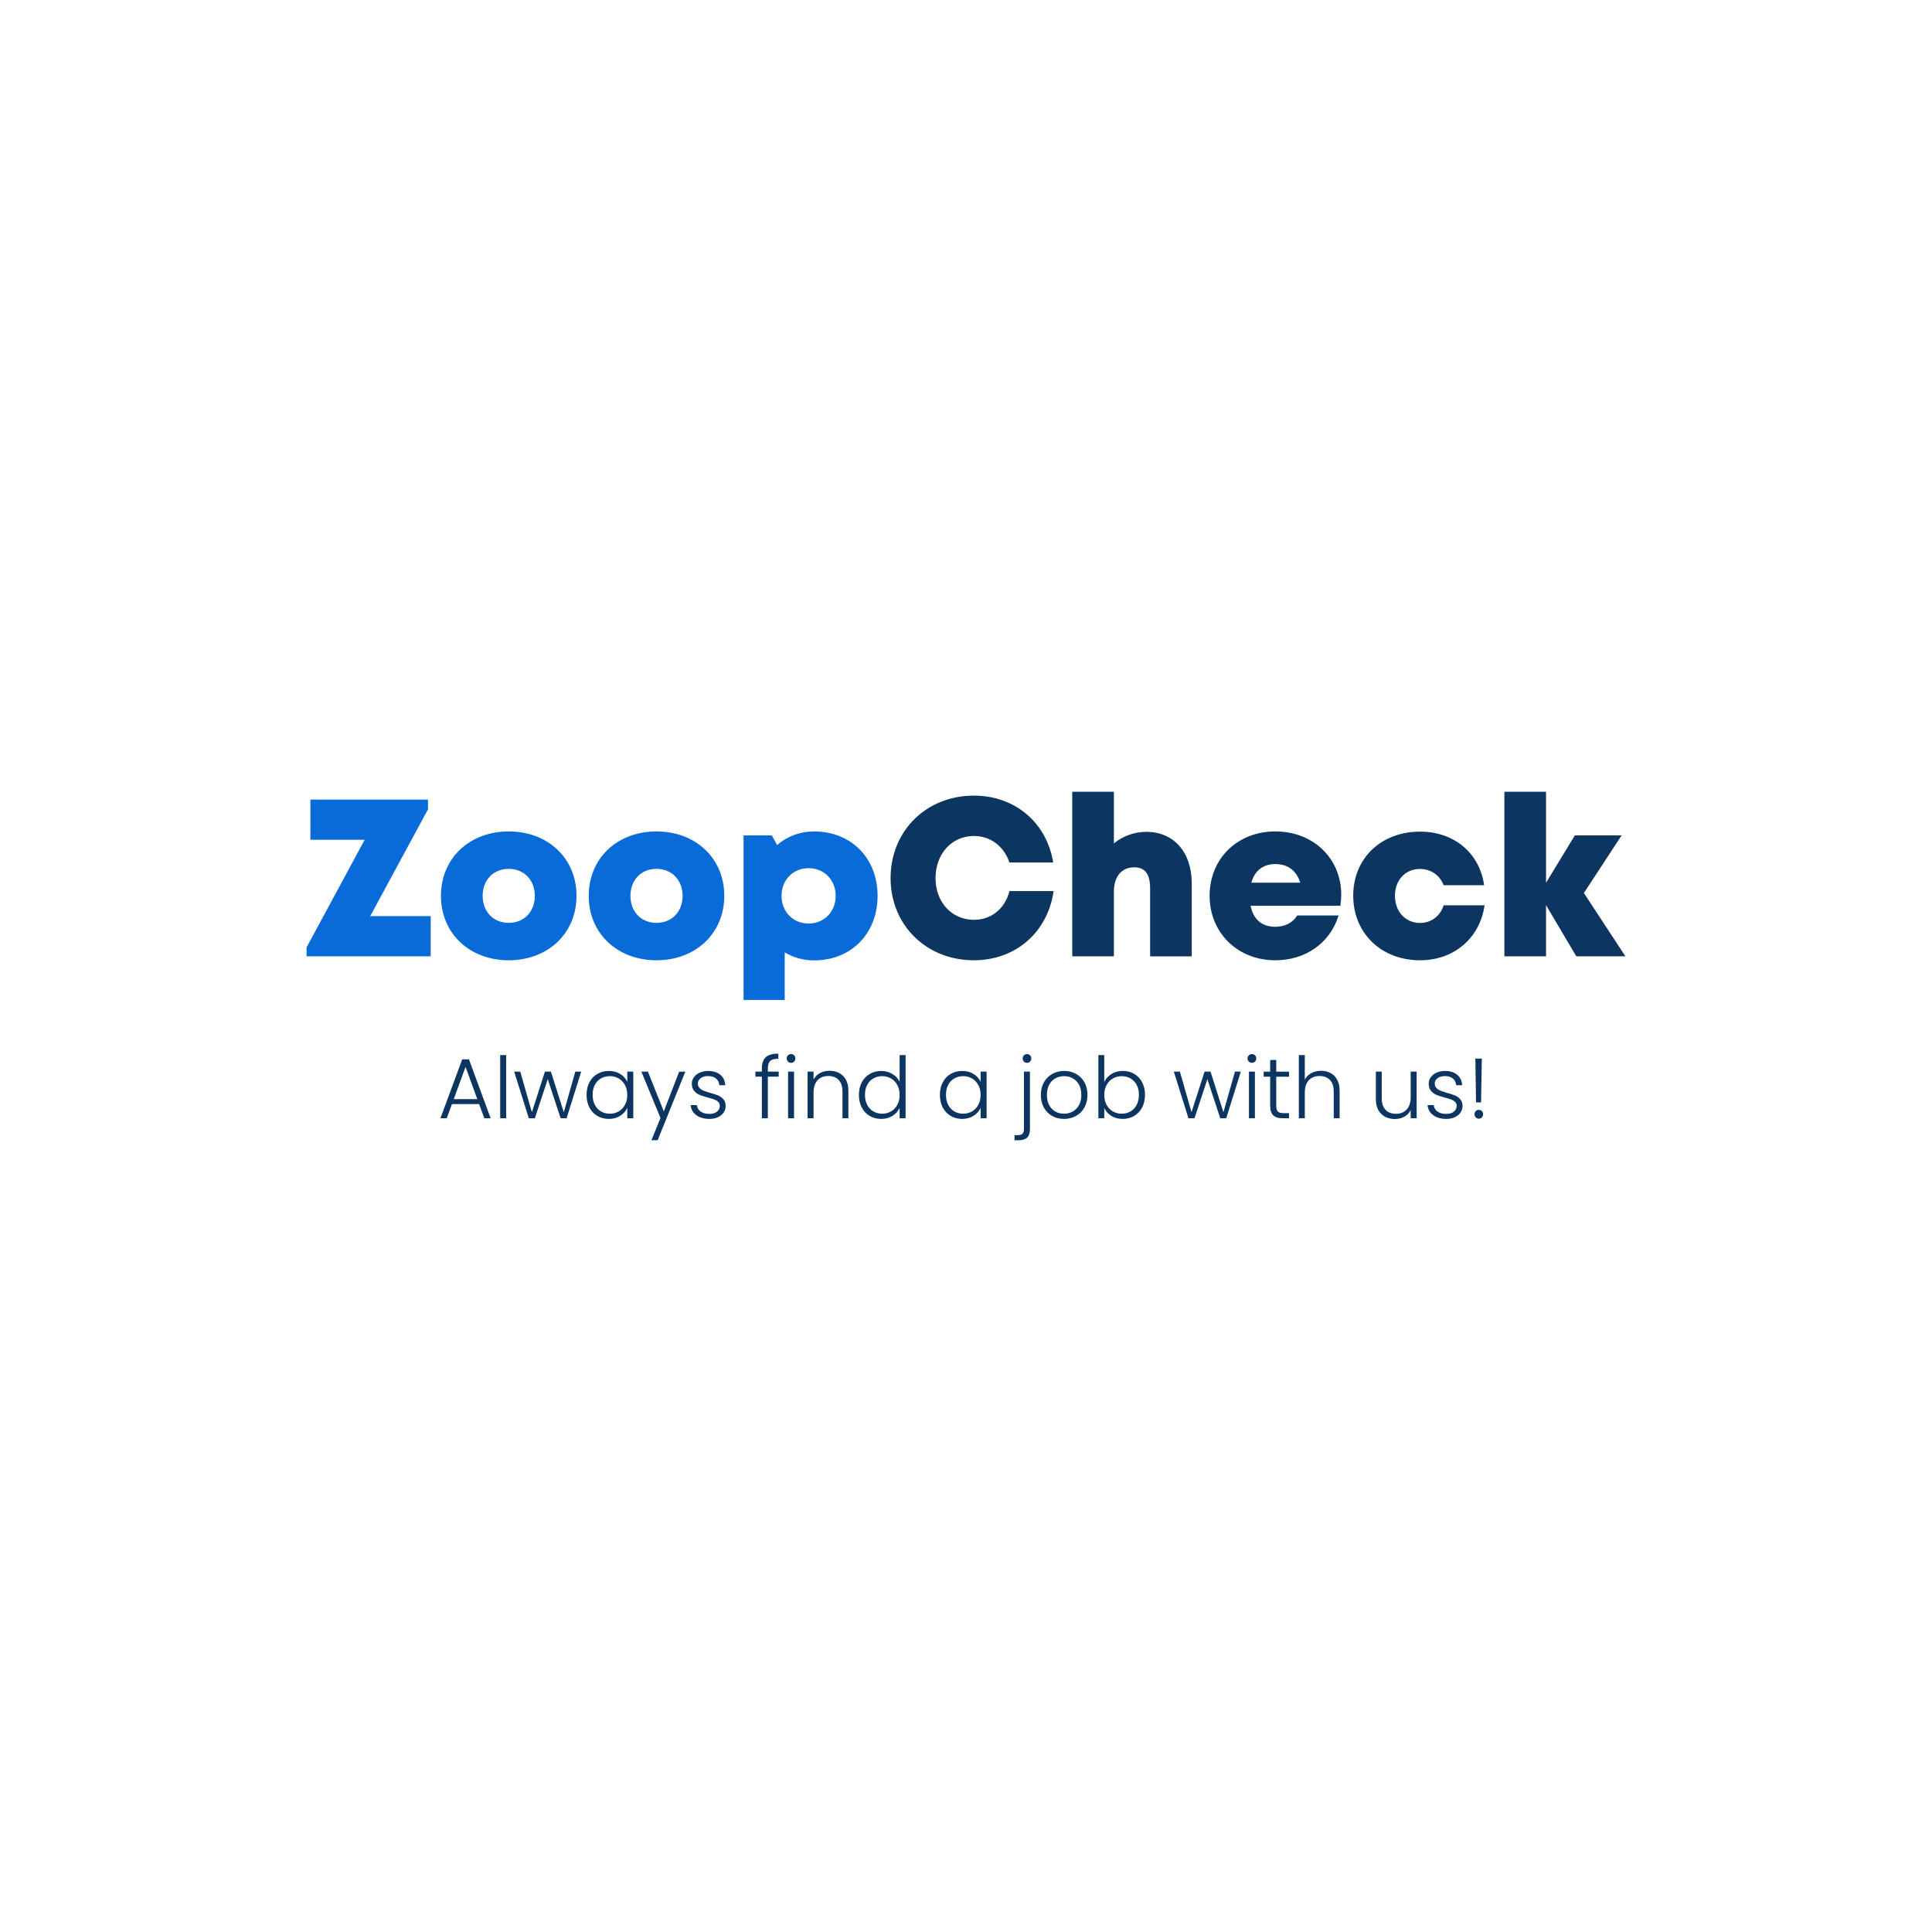
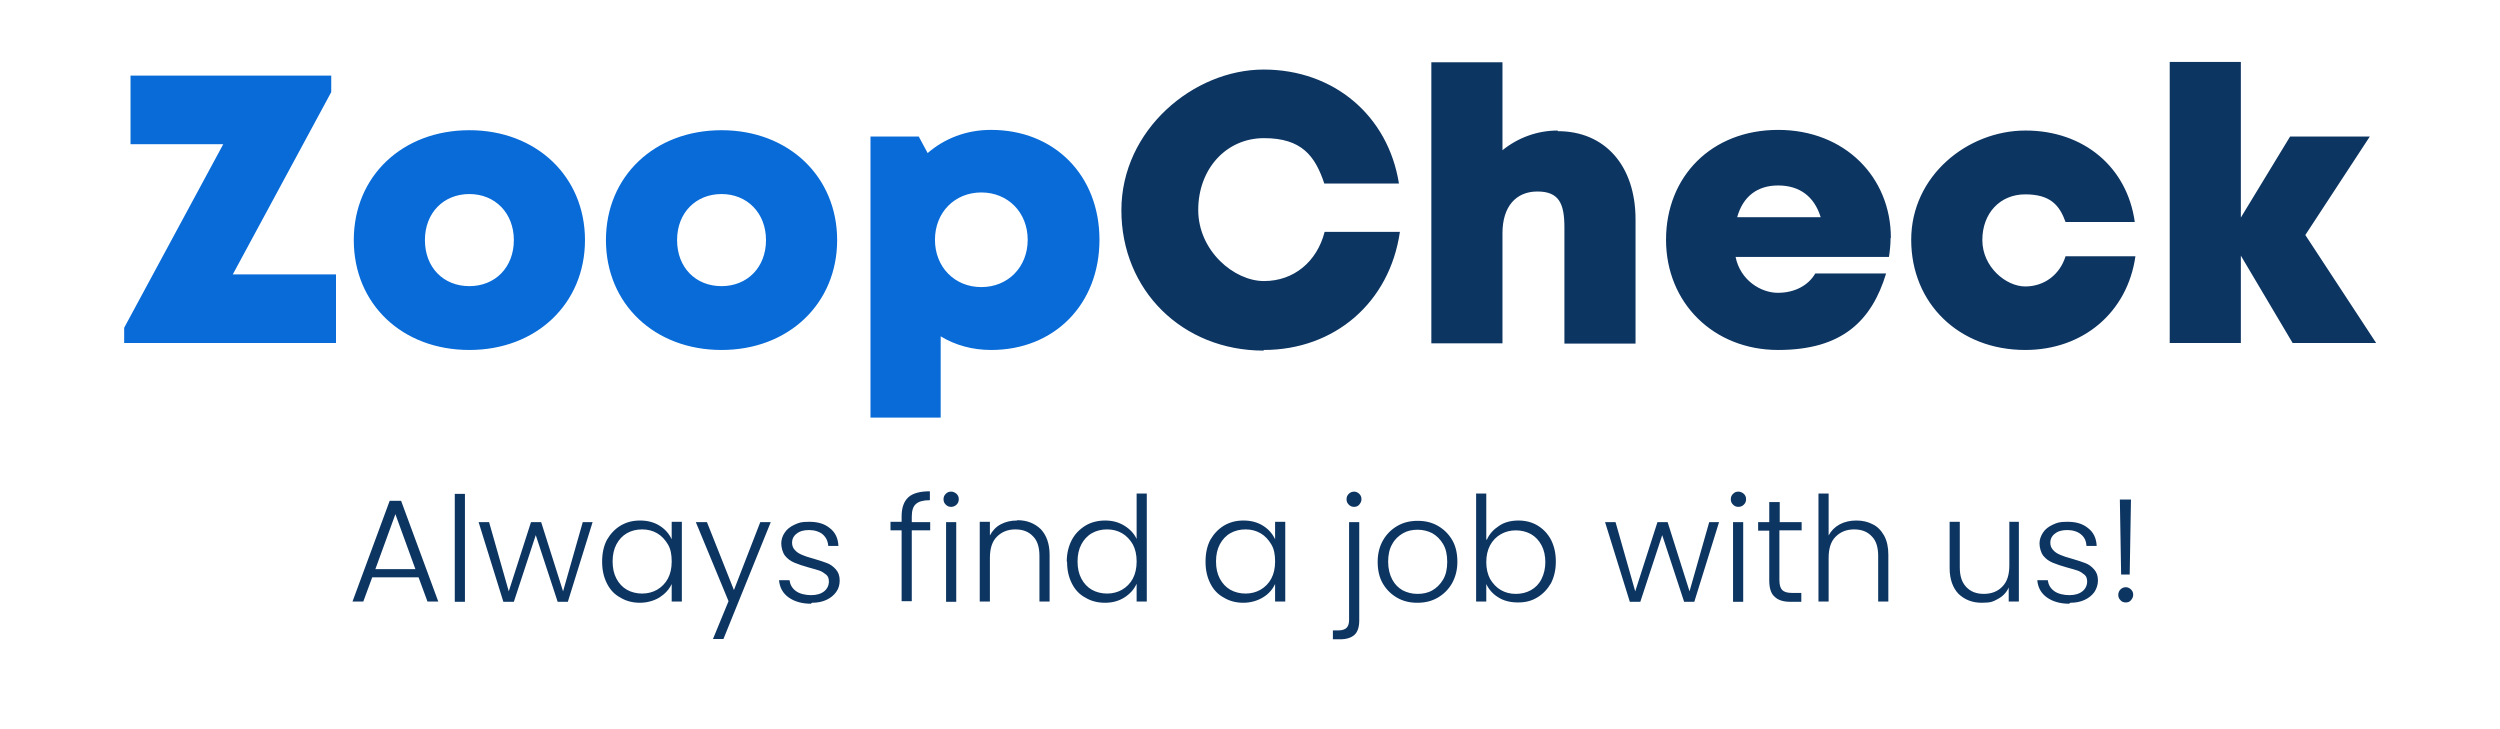
- <svg xmlns="http://www.w3.org/2000/svg" version="1.1" id="Layer_1" x="0px" y="0px" viewBox="0 0 1080 1080" style="enable-background:new 0 0 1080 1080;" xml:space="preserve">
-   <style type="text/css">
- 	.st0{fill:#FD4A46;}
- 	.st1{fill:#0D3562;}
- 	.st2{fill:#086BD8;}
- </style>
-   <polygon class="st2" points="206.96,512.11 239.25,452.42 239.25,446.97 173.52,446.97 173.52,469.45 203.85,469.45 171.39,529.56   171.39,534.58 240.76,534.58 240.76,512.11 " />
-   <path class="st2" d="M452.02,516.26c-8.72,0-15.13-6.59-15.13-15.47c0-8.88,6.41-15.47,15.13-15.47s15.13,6.59,15.13,15.47  C467.15,509.67,460.69,516.26,452.02,516.26z M455.14,464.78c-8.03,0-15.19,2.78-20.74,7.59l-2.92-5.37h-15.83v91.99h23.01v-26.61  c4.77,2.88,10.36,4.49,16.48,4.49c20.67,0,35.44-15.02,35.44-36.08S475.8,464.78,455.14,464.78z M366.99,515.89  c-8.49,0-14.58-6.16-14.58-15.1s6.09-15.1,14.58-15.1s14.58,6.21,14.58,15.1C381.57,509.73,375.48,515.89,366.99,515.89  L366.99,515.89z M366.99,536.8c21.96,0,37.89-15.13,37.89-36.01c0-20.95-15.93-36.01-37.89-36.01c-22.04,0-37.89,15.06-37.89,36.01  C329.1,521.67,344.96,536.8,366.99,536.8z M284.39,515.89c-8.49,0-14.58-6.16-14.58-15.1s6.09-15.1,14.58-15.1  s14.58,6.21,14.58,15.1C298.96,509.73,292.88,515.89,284.39,515.89L284.39,515.89z M284.39,536.8c21.96,0,37.89-15.13,37.89-36.01  c0-20.95-15.93-36.01-37.89-36.01c-22.04,0-37.89,15.06-37.89,36.01C246.49,521.67,262.35,536.8,284.39,536.8z" />
-   <path class="st1" d="M908.61,534.58l-23.2-35.37L906.48,467h-26.14l-16.1,26.48v-50.89h-23.28v91.99h23.28V506l16.93,28.58H908.61z   M793.78,536.8c19.03,0,33.47-12.37,36.11-30.72h-22.88c-1.92,6.03-6.99,9.86-13.23,9.86c-8.11,0-14-6.36-14-15.17  c0-8.81,5.82-15.02,14-15.02c6.07,0,11.22,3.58,13.18,9.09h22.68c-2.54-17.98-16.79-29.95-35.79-29.95  c-21.82,0-37.39,14.9-37.39,35.81C756.46,521.61,772.11,536.8,793.78,536.8L793.78,536.8z M712.89,483.02  c7.03,0,11.89,3.65,13.94,10.4H699.5C701.38,486.71,706.1,483.02,712.89,483.02z M749.76,500.15c0-19.82-15.08-35.37-36.87-35.37  c-21.21,0-36.71,15.24-36.71,35.96c0,20.65,15.62,36.06,36.71,36.06c16.96,0,30.63-9.64,35.39-25.06h-23.17  c-2.24,3.96-6.78,6.34-12.22,6.34c-7.35,0-12.28-4.01-13.8-11.76h50.19C749.58,504.22,749.76,502.19,749.76,500.15L749.76,500.15z   M640.71,465c-6.74,0-13.07,2.44-18.04,6.45v-28.85h-23.28v91.99h23.28v-36.09c0-8.67,4.39-13.67,11.44-13.67  c6.07,0,8.81,3.97,8.81,11.77v38h23.28v-40.7C666.2,476.36,656.22,465,640.71,465z M544.42,536.8c23.34,0,41.23-15.64,44.56-38.68  h-24.69c-2.45,9.74-10.1,16.07-19.82,16.07c-12.41,0-21.5-9.83-21.5-23.34c0-13.57,9.1-23.54,21.5-23.54  c9.22,0,16.79,5.83,19.8,14.82h24.46c-3.56-22.22-21.35-37.37-44.31-37.37c-26.67,0-46.58,19.74-46.58,46.1  C497.84,517.06,517.75,536.8,544.42,536.8L544.42,536.8z" />
-   <g>
-     <path class="st1" d="M826.69,625.34c0.67,0,1.23-0.24,1.69-0.72c0.46-0.48,0.69-1.07,0.69-1.77c0-0.7-0.23-1.28-0.69-1.74   c-0.46-0.46-1.03-0.69-1.69-0.69c-0.7,0-1.28,0.23-1.74,0.69c-0.46,0.46-0.69,1.04-0.69,1.74c0,0.7,0.23,1.29,0.69,1.77   C825.41,625.1,825.99,625.34,826.69,625.34z M824.73,591.75l0.38,24.52h2.81l0.43-24.52H824.73z M808.51,625.48   c1.78,0,3.36-0.32,4.72-0.95c1.37-0.64,2.43-1.5,3.2-2.6c0.76-1.1,1.14-2.35,1.14-3.74c-0.03-1.53-0.45-2.75-1.24-3.67   c-0.8-0.92-1.75-1.62-2.86-2.1c-1.11-0.48-2.61-0.97-4.48-1.48c-1.56-0.45-2.8-0.85-3.72-1.22c-0.92-0.37-1.69-0.87-2.31-1.53   c-0.62-0.65-0.93-1.49-0.93-2.51c0-1.18,0.52-2.16,1.57-2.96c1.05-0.79,2.42-1.19,4.1-1.19c1.91,0,3.41,0.47,4.51,1.41   c1.1,0.94,1.69,2.17,1.79,3.7h3.34c-0.13-2.48-1.05-4.43-2.77-5.84c-1.72-1.41-3.98-2.12-6.77-2.12c-1.78,0-3.37,0.32-4.77,0.95   c-1.4,0.64-2.48,1.5-3.24,2.58c-0.76,1.08-1.14,2.26-1.14,3.53c0,1.69,0.42,3.03,1.26,4.03c0.84,1,1.87,1.76,3.08,2.27   c1.21,0.51,2.78,1.02,4.72,1.53c1.49,0.38,2.68,0.74,3.55,1.07c0.87,0.33,1.6,0.79,2.17,1.36c0.57,0.57,0.86,1.3,0.86,2.19   c0,1.27-0.52,2.34-1.55,3.2c-1.03,0.86-2.46,1.29-4.27,1.29c-2.07,0-3.71-0.45-4.94-1.36c-1.22-0.91-1.92-2.09-2.07-3.55h-3.44   c0.22,2.39,1.28,4.27,3.17,5.65C803.08,624.79,805.52,625.48,808.51,625.48z M788.57,599.05v14.17c0,3.09-0.75,5.42-2.24,7.01   c-1.5,1.59-3.5,2.39-6.01,2.39c-2.45,0-4.38-0.75-5.8-2.24c-1.42-1.49-2.12-3.66-2.12-6.49v-14.84h-3.29v15.22   c0,3.66,0.99,6.45,2.96,8.37c1.97,1.92,4.52,2.89,7.63,2.89c1.97,0,3.75-0.43,5.34-1.29c1.59-0.86,2.77-2.1,3.53-3.72v4.58h3.34   v-26.05H788.57z M738.47,598.58c-2,0-3.81,0.43-5.42,1.29c-1.61,0.86-2.82,2.07-3.65,3.63V589.8h-3.34v35.31h3.34v-14.22   c0-3.09,0.75-5.42,2.24-7.01c1.49-1.59,3.5-2.39,6.01-2.39c2.45,0,4.38,0.75,5.8,2.24c1.42,1.5,2.12,3.66,2.12,6.49v14.89h3.29   v-15.27c0-2.45-0.45-4.52-1.36-6.23c-0.91-1.7-2.15-2.97-3.72-3.79C742.22,598.99,740.45,598.58,738.47,598.58z M720.58,601.87   v-2.81h-7.16v-6.54h-3.39v6.54h-3.63v2.81h3.63v16.17c0,2.51,0.57,4.32,1.72,5.42c1.14,1.1,2.89,1.65,5.25,1.65h3.58v-2.86h-3.05   c-1.53,0-2.59-0.3-3.2-0.91c-0.6-0.6-0.91-1.7-0.91-3.29v-16.17H720.58z M698.16,599.05v26.05h3.34v-26.05H698.16z M699.83,594.14   c0.67,0,1.24-0.24,1.72-0.71c0.48-0.48,0.71-1.07,0.71-1.77c0-0.7-0.24-1.28-0.71-1.74c-0.48-0.46-1.05-0.69-1.72-0.69   c-0.67,0-1.24,0.23-1.72,0.69c-0.48,0.46-0.72,1.04-0.72,1.74c0,0.7,0.24,1.29,0.72,1.77C698.59,593.9,699.16,594.14,699.83,594.14   z M690.34,599.05l-6.44,22.71l-7.2-22.71h-3.34l-7.3,22.66l-6.49-22.66h-3.39l8.16,26.05h3.39l7.2-21.85l7.2,21.85h3.34l8.16-26.05   H690.34z M636.66,612.03c0,2.13-0.42,4-1.26,5.61c-0.84,1.61-2,2.83-3.46,3.67c-1.46,0.84-3.12,1.26-4.96,1.26   c-1.78,0-3.41-0.43-4.89-1.29c-1.48-0.86-2.65-2.08-3.51-3.67c-0.86-1.59-1.29-3.43-1.29-5.53c0-2.1,0.43-3.94,1.29-5.53   c0.86-1.59,2.03-2.82,3.51-3.67c1.48-0.86,3.11-1.29,4.89-1.29c1.84,0,3.5,0.41,4.96,1.24c1.46,0.83,2.62,2.03,3.46,3.6   C636.24,608,636.66,609.87,636.66,612.03z M617.29,604.83V589.8H614v35.31h3.29v-5.73c0.83,1.81,2.14,3.29,3.94,4.41   c1.8,1.13,3.94,1.69,6.42,1.69c2.35,0,4.48-0.56,6.37-1.67c1.89-1.11,3.37-2.69,4.44-4.72c1.07-2.03,1.6-4.39,1.6-7.06   c0-2.67-0.53-5.02-1.6-7.04c-1.07-2.02-2.54-3.58-4.41-4.68c-1.88-1.1-4.01-1.65-6.39-1.65c-2.45,0-4.57,0.57-6.37,1.72   C619.48,601.53,618.15,603.01,617.29,604.83z M594.78,622.57c-1.72,0-3.3-0.39-4.75-1.17c-1.45-0.78-2.61-1.96-3.48-3.53   c-0.87-1.57-1.31-3.51-1.31-5.8c0-2.29,0.44-4.22,1.31-5.8c0.87-1.57,2.04-2.75,3.51-3.53c1.46-0.78,3.05-1.17,4.77-1.17   c1.72,0,3.31,0.39,4.77,1.17c1.46,0.78,2.64,1.96,3.53,3.53c0.89,1.57,1.34,3.51,1.34,5.8c0,2.29-0.45,4.22-1.36,5.8   c-0.91,1.57-2.09,2.75-3.55,3.53C598.08,622.18,596.49,622.57,594.78,622.57z M594.78,625.48c2.45,0,4.68-0.55,6.68-1.65   c2-1.1,3.58-2.66,4.72-4.7c1.15-2.03,1.72-4.39,1.72-7.06c0-2.7-0.57-5.06-1.69-7.08c-1.13-2.02-2.69-3.58-4.68-4.68   c-1.99-1.1-4.21-1.65-6.65-1.65c-2.45,0-4.66,0.55-6.63,1.65c-1.97,1.1-3.53,2.66-4.68,4.68c-1.15,2.02-1.72,4.38-1.72,7.08   c0,2.7,0.56,5.07,1.69,7.09c1.13,2.02,2.67,3.58,4.63,4.68C590.12,624.94,592.33,625.48,594.78,625.48z M575.74,599.05h-3.34v32.06   c0,1.24-0.27,2.12-0.81,2.65c-0.54,0.52-1.43,0.79-2.67,0.79h-1.81v2.86h2.34c2.1,0,3.67-0.5,4.72-1.5c1.05-1,1.57-2.55,1.57-4.65   V599.05z M574.12,594.14c0.67,0,1.23-0.24,1.69-0.71c0.46-0.48,0.69-1.07,0.69-1.77c0-0.7-0.23-1.28-0.69-1.74   c-0.46-0.46-1.03-0.69-1.69-0.69c-0.67,0-1.24,0.23-1.72,0.69c-0.48,0.46-0.72,1.04-0.72,1.74c0,0.7,0.24,1.29,0.72,1.77   C572.88,593.9,573.45,594.14,574.12,594.14z M548.17,612.08c0,2.1-0.43,3.94-1.29,5.53c-0.86,1.59-2.03,2.82-3.51,3.67   c-1.48,0.86-3.11,1.29-4.89,1.29c-1.84,0-3.5-0.42-4.96-1.26c-1.46-0.84-2.62-2.07-3.46-3.67c-0.84-1.61-1.26-3.47-1.26-5.61   c0-2.16,0.42-4.03,1.26-5.61c0.84-1.58,2-2.78,3.46-3.6c1.46-0.83,3.12-1.24,4.96-1.24c1.78,0,3.41,0.43,4.89,1.29   c1.48,0.86,2.65,2.08,3.51,3.67C547.74,608.13,548.17,609.98,548.17,612.08z M525.41,612.03c0,2.67,0.53,5.03,1.6,7.06   c1.07,2.04,2.54,3.61,4.44,4.72c1.89,1.11,4.02,1.67,6.37,1.67c2.48,0,4.62-0.58,6.42-1.74c1.8-1.16,3.11-2.63,3.94-4.41v5.77h3.34   v-26.05h-3.34v5.73c-0.8-1.78-2.09-3.24-3.89-4.39c-1.8-1.14-3.94-1.72-6.42-1.72c-2.39,0-4.52,0.55-6.42,1.65   c-1.89,1.1-3.37,2.66-4.44,4.68C525.94,607.01,525.41,609.36,525.41,612.03z M502.89,612.08c0,2.1-0.43,3.94-1.29,5.53   c-0.86,1.59-2.03,2.82-3.51,3.67c-1.48,0.86-3.11,1.29-4.89,1.29c-1.84,0-3.5-0.42-4.96-1.26c-1.46-0.84-2.62-2.07-3.46-3.67   c-0.84-1.61-1.26-3.47-1.26-5.61c0-2.16,0.42-4.03,1.26-5.61c0.84-1.58,2-2.78,3.46-3.6c1.46-0.83,3.12-1.24,4.96-1.24   c1.78,0,3.41,0.43,4.89,1.29c1.48,0.86,2.65,2.08,3.51,3.67C502.46,608.13,502.89,609.98,502.89,612.08z M480.13,612.03   c0,2.67,0.53,5.03,1.6,7.06c1.07,2.04,2.54,3.61,4.44,4.72c1.89,1.11,4.03,1.67,6.42,1.67c2.45,0,4.58-0.58,6.39-1.74   c1.81-1.16,3.12-2.65,3.91-4.46v5.82h3.34V589.8h-3.34v14.89c-0.86-1.78-2.21-3.23-4.06-4.34c-1.84-1.11-3.91-1.67-6.2-1.67   c-2.39,0-4.53,0.55-6.42,1.65c-1.89,1.1-3.38,2.66-4.46,4.68C480.67,607.01,480.13,609.36,480.13,612.03z M463.67,598.58   c-1.97,0-3.74,0.42-5.3,1.26c-1.56,0.84-2.75,2.06-3.58,3.65v-4.44h-3.34v26.05h3.34v-14.22c0-3.09,0.75-5.42,2.24-7.01   c1.49-1.59,3.5-2.39,6.01-2.39c2.45,0,4.38,0.75,5.8,2.24c1.42,1.5,2.12,3.66,2.12,6.49v14.89h3.29v-15.27   c0-3.66-0.99-6.45-2.96-8.37C469.33,599.54,466.79,598.58,463.67,598.58z M440.53,599.05v26.05h3.34v-26.05H440.53z M442.2,594.14   c0.67,0,1.24-0.24,1.72-0.71c0.48-0.48,0.71-1.07,0.71-1.77c0-0.7-0.24-1.28-0.71-1.74c-0.48-0.46-1.05-0.69-1.72-0.69   c-0.67,0-1.24,0.23-1.72,0.69c-0.48,0.46-0.72,1.04-0.72,1.74c0,0.7,0.24,1.29,0.72,1.77S441.54,594.14,442.2,594.14z    M435.29,599.05h-6.06v-1.81c0-1.94,0.44-3.32,1.31-4.15c0.87-0.83,2.39-1.24,4.56-1.24v-2.86c-3.24,0-5.59,0.67-7.04,2   c-1.45,1.34-2.17,3.42-2.17,6.25v1.81h-3.63v2.81h3.63v23.23h3.34v-23.23h6.06V599.05z M396.59,625.48c1.78,0,3.36-0.32,4.72-0.95   c1.37-0.64,2.43-1.5,3.2-2.6s1.14-2.35,1.14-3.74c-0.03-1.53-0.45-2.75-1.24-3.67c-0.8-0.92-1.75-1.62-2.86-2.1   c-1.11-0.48-2.61-0.97-4.48-1.48c-1.56-0.45-2.8-0.85-3.72-1.22c-0.92-0.37-1.69-0.87-2.31-1.53c-0.62-0.65-0.93-1.49-0.93-2.51   c0-1.18,0.52-2.16,1.57-2.96c1.05-0.79,2.42-1.19,4.1-1.19c1.91,0,3.41,0.47,4.51,1.41c1.1,0.94,1.69,2.17,1.79,3.7h3.34   c-0.13-2.48-1.05-4.43-2.77-5.84c-1.72-1.41-3.98-2.12-6.77-2.12c-1.78,0-3.37,0.32-4.77,0.95c-1.4,0.64-2.48,1.5-3.24,2.58   c-0.76,1.08-1.14,2.26-1.14,3.53c0,1.69,0.42,3.03,1.26,4.03c0.84,1,1.87,1.76,3.08,2.27c1.21,0.51,2.78,1.02,4.72,1.53   c1.49,0.38,2.68,0.74,3.55,1.07c0.87,0.33,1.6,0.79,2.17,1.36s0.86,1.3,0.86,2.19c0,1.27-0.52,2.34-1.55,3.2   c-1.03,0.86-2.46,1.29-4.27,1.29c-2.07,0-3.71-0.45-4.94-1.36c-1.22-0.91-1.92-2.09-2.07-3.55h-3.44c0.22,2.39,1.28,4.27,3.17,5.65   C391.16,624.79,393.6,625.48,396.59,625.48z M379.66,599.05l-8.59,22.23l-8.87-22.23h-3.67l10.69,25.91l-5.06,12.41h3.48   l15.46-38.31H379.66z M350.65,612.08c0,2.1-0.43,3.94-1.29,5.53c-0.86,1.59-2.03,2.82-3.51,3.67c-1.48,0.86-3.11,1.29-4.89,1.29   c-1.84,0-3.5-0.42-4.96-1.26c-1.46-0.84-2.62-2.07-3.46-3.67c-0.84-1.61-1.26-3.47-1.26-5.61c0-2.16,0.42-4.03,1.26-5.61   c0.84-1.58,2-2.78,3.46-3.6c1.46-0.83,3.12-1.24,4.96-1.24c1.78,0,3.41,0.43,4.89,1.29c1.48,0.86,2.65,2.08,3.51,3.67   C350.22,608.13,350.65,609.98,350.65,612.08z M327.89,612.03c0,2.67,0.53,5.03,1.6,7.06c1.07,2.04,2.54,3.61,4.44,4.72   c1.89,1.11,4.02,1.67,6.37,1.67c2.48,0,4.62-0.58,6.42-1.74c1.8-1.16,3.11-2.63,3.94-4.41v5.77h3.34v-26.05h-3.34v5.73   c-0.8-1.78-2.09-3.24-3.89-4.39c-1.8-1.14-3.94-1.72-6.42-1.72c-2.39,0-4.52,0.55-6.42,1.65c-1.89,1.1-3.37,2.66-4.44,4.68   C328.42,607.01,327.89,609.36,327.89,612.03z M321.6,599.05l-6.44,22.71l-7.2-22.71h-3.34l-7.3,22.66l-6.49-22.66h-3.39l8.16,26.05   h3.39l7.2-21.85l7.2,21.85h3.34l8.16-26.05H321.6z M279.61,589.8v35.31h3.34V589.8H279.61z M253.66,614.42l6.58-18.03l6.58,18.03   H253.66z M270.74,625.1h3.53l-12.12-32.92h-3.77l-12.17,32.92h3.53l2.91-7.92h15.17L270.74,625.1z" />
-   </g>
+ <svg xmlns="http://www.w3.org/2000/svg" id="Layer_1" data-name="Layer 1" version="1.1" viewBox="0 0 787.2 229.4">
+   <defs>
+     <style>
+       .cls-1 {
+         fill: #0d3562;
+       }
+ 
+       .cls-1, .cls-2 {
+         stroke-width: 0px;
+       }
+ 
+       .cls-2 {
+         fill: #086bd8;
+       }
+     </style>
+   </defs>
+   <polygon class="cls-2" points="73.3 86.4 104.3 29 104.3 23.8 41.1 23.8 41.1 45.4 70.3 45.4 39.1 103.2 39.1 108 105.8 108 105.8 86.4 73.3 86.4" />
+   <path class="cls-2" d="M309,90.4c-8.4,0-14.6-6.3-14.6-14.9s6.2-14.9,14.6-14.9,14.6,6.3,14.6,14.9-6.2,14.9-14.6,14.9ZM312,40.9c-7.7,0-14.6,2.7-19.9,7.3l-2.8-5.2h-15.2v88.5h22.1v-25.6c4.6,2.8,10,4.3,15.9,4.3,19.9,0,34.1-14.4,34.1-34.7s-14.2-34.6-34.1-34.6ZM227.2,90.1c-8.2,0-14-5.9-14-14.5s5.9-14.5,14-14.5,14,6,14,14.5c0,8.6-5.9,14.5-14,14.5h0ZM227.2,110.2c21.1,0,36.4-14.6,36.4-34.6s-15.3-34.6-36.4-34.6-36.4,14.5-36.4,34.6c0,20.1,15.3,34.6,36.4,34.6ZM147.8,90.1c-8.2,0-14-5.9-14-14.5s5.9-14.5,14-14.5,14,6,14,14.5c0,8.6-5.9,14.5-14,14.5h0ZM147.8,110.2c21.1,0,36.4-14.6,36.4-34.6s-15.3-34.6-36.4-34.6-36.4,14.5-36.4,34.6c0,20.1,15.2,34.6,36.4,34.6Z" />
+   <path class="cls-1" d="M748.2,108l-22.3-34,20.3-31h-25.1l-15.5,25.5V19.5h-22.4v88.5h22.4v-27.5l16.3,27.5h26.4ZM637.7,110.2c18.3,0,32.2-11.9,34.7-29.5h-22c-1.8,5.8-6.7,9.5-12.7,9.5s-13.5-6.1-13.5-14.6,5.6-14.4,13.5-14.4,10.8,3.4,12.7,8.7h21.8c-2.4-17.3-16.1-28.8-34.4-28.8s-36,14.3-36,34.4,15.1,34.7,35.9,34.7h0ZM559.9,58.4c6.8,0,11.4,3.5,13.4,10h-26.3c1.8-6.5,6.3-10,12.9-10ZM595.4,74.9c0-19.1-14.5-34-35.5-34s-35.3,14.7-35.3,34.6,15,34.7,35.3,34.7,29.5-9.3,34-24.1h-22.3c-2.2,3.8-6.5,6.1-11.8,6.1s-11.8-3.9-13.3-11.3h48.3c.3-2,.5-4,.5-5.9h0ZM490.5,41.1c-6.5,0-12.6,2.3-17.4,6.2v-27.7h-22.4v88.5h22.4v-34.7c0-8.3,4.2-13.1,11-13.1s8.5,3.8,8.5,11.3v36.6h22.4v-39.1c0-16.9-9.6-27.8-24.5-27.8ZM397.9,110.2c22.4,0,39.7-15,42.9-37.2h-23.7c-2.4,9.4-9.7,15.5-19.1,15.5s-20.7-9.5-20.7-22.4,8.8-22.6,20.7-22.6,16.1,5.6,19,14.3h23.5c-3.4-21.4-20.5-35.9-42.6-35.9s-44.8,19-44.8,44.3c0,25.2,19.2,44.2,44.8,44.2h0Z" />
+   <path class="cls-1" d="M669.4,189.7c.6,0,1.2-.2,1.6-.7s.7-1,.7-1.7-.2-1.2-.7-1.7c-.4-.4-1-.7-1.6-.7s-1.2.2-1.7.7c-.4.4-.7,1-.7,1.7s.2,1.2.7,1.7c.4.5,1,.7,1.7.7ZM667.5,157.3l.4,23.6h2.7l.4-23.6h-3.5ZM651.9,189.8c1.7,0,3.2-.3,4.5-.9,1.3-.6,2.3-1.4,3.1-2.5.7-1.1,1.1-2.3,1.1-3.6,0-1.5-.4-2.6-1.2-3.5-.8-.9-1.7-1.6-2.8-2s-2.5-.9-4.3-1.4c-1.5-.4-2.7-.8-3.6-1.2s-1.6-.8-2.2-1.5c-.6-.6-.9-1.4-.9-2.4s.5-2.1,1.5-2.8c1-.8,2.3-1.1,3.9-1.1s3.3.5,4.3,1.4c1.1.9,1.6,2.1,1.7,3.6h3.2c-.1-2.4-1-4.3-2.7-5.6-1.7-1.4-3.8-2-6.5-2s-3.2.3-4.6.9c-1.3.6-2.4,1.4-3.1,2.5s-1.1,2.2-1.1,3.4.4,2.9,1.2,3.9,1.8,1.7,3,2.2,2.7,1,4.5,1.5c1.4.4,2.6.7,3.4,1s1.5.8,2.1,1.3.8,1.3.8,2.1c0,1.2-.5,2.3-1.5,3.1-1,.8-2.4,1.2-4.1,1.2s-3.6-.4-4.8-1.3c-1.2-.9-1.8-2-2-3.4h-3.3c.2,2.3,1.2,4.1,3,5.4,1.8,1.3,4.2,2,7,2ZM632.7,164.4v13.6c0,3-.7,5.2-2.2,6.7-1.4,1.5-3.4,2.3-5.8,2.3s-4.2-.7-5.6-2.2-2-3.5-2-6.2v-14.3h-3.2v14.6c0,3.5,1,6.2,2.8,8.1,1.9,1.8,4.3,2.8,7.3,2.8s3.6-.4,5.1-1.2,2.7-2,3.4-3.6v4.4h3.2v-25.1h-3.2ZM584.5,163.9c-1.9,0-3.7.4-5.2,1.2s-2.7,2-3.5,3.5v-13.2h-3.2v34h3.2v-13.7c0-3,.7-5.2,2.2-6.7s3.4-2.3,5.8-2.3,4.2.7,5.6,2.2c1.4,1.4,2,3.5,2,6.2v14.3h3.2v-14.7c0-2.4-.4-4.3-1.3-6-.9-1.6-2.1-2.9-3.6-3.6-1.5-.8-3.2-1.2-5.1-1.2ZM567.3,167.1v-2.7h-6.9v-6.3h-3.3v6.3h-3.5v2.7h3.5v15.6c0,2.4.5,4.2,1.7,5.2,1.1,1.1,2.8,1.6,5,1.6h3.4v-2.8h-2.9c-1.5,0-2.5-.3-3.1-.9s-.9-1.6-.9-3.2v-15.6h6.9ZM545.7,164.4v25.1h3.2v-25.1h-3.2ZM547.4,159.6c.6,0,1.2-.2,1.7-.7.5-.5.7-1,.7-1.7s-.2-1.2-.7-1.7c-.5-.4-1-.7-1.7-.7s-1.2.2-1.7.7-.7,1-.7,1.7.2,1.2.7,1.7c.5.5,1,.7,1.7.7ZM538.2,164.4l-6.2,21.8-6.9-21.8h-3.2l-7,21.8-6.2-21.8h-3.3l7.8,25.1h3.3l6.9-21,6.9,21h3.2l7.8-25.1h-3.2ZM486.6,176.9c0,2-.4,3.8-1.2,5.4s-1.9,2.7-3.3,3.5c-1.4.8-3,1.2-4.8,1.2s-3.3-.4-4.7-1.2c-1.4-.8-2.5-2-3.4-3.5-.8-1.5-1.2-3.3-1.2-5.3s.4-3.8,1.2-5.3,2-2.7,3.4-3.5c1.4-.8,3-1.2,4.7-1.2s3.4.4,4.8,1.2,2.5,2,3.3,3.5c.8,1.5,1.2,3.3,1.2,5.4ZM468,169.9v-14.5h-3.2v34h3.2v-5.5c.8,1.7,2.1,3.2,3.8,4.2,1.7,1.1,3.8,1.6,6.2,1.6s4.3-.5,6.1-1.6,3.2-2.6,4.3-4.5c1-2,1.5-4.2,1.5-6.8s-.5-4.8-1.5-6.8c-1-1.9-2.4-3.4-4.2-4.5-1.8-1.1-3.9-1.6-6.1-1.6s-4.4.5-6.1,1.7c-1.7,1.1-3,2.5-3.8,4.3ZM446.3,187c-1.7,0-3.2-.4-4.6-1.1-1.4-.8-2.5-1.9-3.3-3.4s-1.3-3.4-1.3-5.6.4-4.1,1.3-5.6c.8-1.5,2-2.6,3.4-3.4,1.4-.8,2.9-1.1,4.6-1.1s3.2.4,4.6,1.1c1.4.8,2.5,1.9,3.4,3.4s1.3,3.4,1.3,5.6-.4,4.1-1.3,5.6c-.9,1.5-2,2.6-3.4,3.4-1.4.8-3,1.1-4.6,1.1ZM446.3,189.8c2.4,0,4.5-.5,6.4-1.6,1.9-1.1,3.4-2.6,4.5-4.5,1.1-2,1.7-4.2,1.7-6.8s-.5-4.9-1.6-6.8c-1.1-1.9-2.6-3.4-4.5-4.5s-4-1.6-6.4-1.6-4.5.5-6.4,1.6c-1.9,1.1-3.4,2.6-4.5,4.5-1.1,1.9-1.7,4.2-1.7,6.8s.5,4.9,1.6,6.8,2.6,3.4,4.5,4.5c1.9,1.1,4,1.6,6.4,1.6ZM428,164.4h-3.2v30.8c0,1.2-.3,2-.8,2.5-.5.5-1.4.8-2.6.8h-1.7v2.8h2.3c2,0,3.5-.5,4.5-1.4s1.5-2.5,1.5-4.5v-31ZM426.4,159.6c.6,0,1.2-.2,1.6-.7.4-.5.7-1,.7-1.7s-.2-1.2-.7-1.7c-.4-.4-1-.7-1.6-.7s-1.2.2-1.7.7-.7,1-.7,1.7.2,1.2.7,1.7c.5.5,1,.7,1.7.7ZM401.5,176.9c0,2-.4,3.8-1.2,5.3s-2,2.7-3.4,3.5c-1.4.8-3,1.2-4.7,1.2s-3.4-.4-4.8-1.2-2.5-2-3.3-3.5c-.8-1.5-1.2-3.3-1.2-5.4s.4-3.9,1.2-5.4c.8-1.5,1.9-2.7,3.3-3.5,1.4-.8,3-1.2,4.8-1.2s3.3.4,4.7,1.2c1.4.8,2.5,2,3.4,3.5s1.2,3.3,1.2,5.3ZM379.6,176.9c0,2.6.5,4.8,1.5,6.8,1,2,2.4,3.5,4.3,4.5,1.8,1.1,3.9,1.6,6.1,1.6s4.4-.6,6.2-1.7,3-2.5,3.8-4.2v5.5h3.2v-25.1h-3.2v5.5c-.8-1.7-2-3.1-3.7-4.2-1.7-1.1-3.8-1.7-6.2-1.7s-4.3.5-6.2,1.6c-1.8,1.1-3.2,2.6-4.3,4.5-1,1.9-1.5,4.2-1.5,6.8ZM357.9,176.9c0,2-.4,3.8-1.2,5.3-.8,1.5-2,2.7-3.4,3.5-1.4.8-3,1.2-4.7,1.2s-3.4-.4-4.8-1.2-2.5-2-3.3-3.5c-.8-1.5-1.2-3.3-1.2-5.4s.4-3.9,1.2-5.4c.8-1.5,1.9-2.7,3.3-3.5,1.4-.8,3-1.2,4.8-1.2s3.3.4,4.7,1.2,2.5,2,3.4,3.5c.8,1.5,1.2,3.3,1.2,5.3ZM336,176.9c0,2.6.5,4.8,1.5,6.8,1,2,2.4,3.5,4.3,4.5,1.8,1.1,3.9,1.6,6.2,1.6s4.4-.6,6.1-1.7c1.7-1.1,3-2.5,3.8-4.3v5.6h3.2v-34h-3.2v14.3c-.8-1.7-2.1-3.1-3.9-4.2-1.8-1.1-3.8-1.6-6-1.6s-4.4.5-6.2,1.6c-1.8,1.1-3.3,2.6-4.3,4.5-1,1.9-1.6,4.2-1.6,6.8ZM320.2,163.9c-1.9,0-3.6.4-5.1,1.2s-2.6,2-3.4,3.5v-4.3h-3.2v25.1h3.2v-13.7c0-3,.7-5.2,2.2-6.7s3.4-2.3,5.8-2.3,4.2.7,5.6,2.2c1.4,1.4,2,3.5,2,6.2v14.3h3.2v-14.7c0-3.5-1-6.2-2.8-8.1-1.9-1.8-4.3-2.8-7.3-2.8ZM297.9,164.4v25.1h3.2v-25.1h-3.2ZM299.5,159.6c.6,0,1.2-.2,1.7-.7.5-.5.7-1,.7-1.7s-.2-1.2-.7-1.7c-.5-.4-1-.7-1.7-.7s-1.2.2-1.7.7-.7,1-.7,1.7.2,1.2.7,1.7,1,.7,1.7.7ZM292.9,164.4h-5.8v-1.7c0-1.9.4-3.2,1.3-4s2.3-1.2,4.4-1.2v-2.8c-3.1,0-5.4.6-6.8,1.9-1.4,1.3-2.1,3.3-2.1,6v1.7h-3.5v2.7h3.5v22.3h3.2v-22.3h5.8v-2.7h0ZM255.7,189.8c1.7,0,3.2-.3,4.5-.9,1.3-.6,2.3-1.4,3.1-2.5s1.1-2.3,1.1-3.6c0-1.5-.4-2.6-1.2-3.5-.8-.9-1.7-1.6-2.8-2s-2.5-.9-4.3-1.4c-1.5-.4-2.7-.8-3.6-1.2s-1.6-.8-2.2-1.5c-.6-.6-.9-1.4-.9-2.4s.5-2.1,1.5-2.8c1-.8,2.3-1.1,3.9-1.1s3.3.5,4.3,1.4,1.6,2.1,1.7,3.6h3.2c-.1-2.4-1-4.3-2.7-5.6-1.7-1.4-3.8-2-6.5-2s-3.2.3-4.6.9c-1.3.6-2.4,1.4-3.1,2.5-.7,1-1.1,2.2-1.1,3.4s.4,2.9,1.2,3.9,1.8,1.7,3,2.2,2.7,1,4.5,1.5c1.4.4,2.6.7,3.4,1s1.5.8,2.1,1.3.8,1.3.8,2.1c0,1.2-.5,2.3-1.5,3.1s-2.4,1.2-4.1,1.2-3.6-.4-4.8-1.3c-1.2-.9-1.8-2-2-3.4h-3.3c.2,2.3,1.2,4.1,3,5.4,1.8,1.3,4.2,2,7,2ZM239.4,164.4l-8.3,21.4-8.5-21.4h-3.5l10.3,24.9-4.9,11.9h3.3l14.9-36.8h-3.3ZM211.5,176.9c0,2-.4,3.8-1.2,5.3-.8,1.5-2,2.7-3.4,3.5-1.4.8-3,1.2-4.7,1.2s-3.4-.4-4.8-1.2-2.5-2-3.3-3.5c-.8-1.5-1.2-3.3-1.2-5.4s.4-3.9,1.2-5.4c.8-1.5,1.9-2.7,3.3-3.5,1.4-.8,3-1.2,4.8-1.2s3.3.4,4.7,1.2,2.5,2,3.4,3.5,1.2,3.3,1.2,5.3ZM189.6,176.9c0,2.6.5,4.8,1.5,6.8,1,2,2.4,3.5,4.3,4.5,1.8,1.1,3.9,1.6,6.1,1.6s4.4-.6,6.2-1.7c1.7-1.1,3-2.5,3.8-4.2v5.5h3.2v-25.1h-3.2v5.5c-.8-1.7-2-3.1-3.7-4.2-1.7-1.1-3.8-1.7-6.2-1.7s-4.3.5-6.2,1.6c-1.8,1.1-3.2,2.6-4.3,4.5-1,1.9-1.5,4.2-1.5,6.8ZM183.5,164.4l-6.2,21.8-6.9-21.8h-3.2l-7,21.8-6.2-21.8h-3.3l7.8,25.1h3.3l6.9-21,6.9,21h3.2l7.8-25.1h-3.2ZM143.2,155.5v34h3.2v-34h-3.2ZM118.2,179.2l6.3-17.3,6.3,17.3h-12.7ZM134.6,189.4h3.4l-11.7-31.7h-3.6l-11.7,31.7h3.4l2.8-7.6h14.6l2.8,7.6Z" />
</svg>
